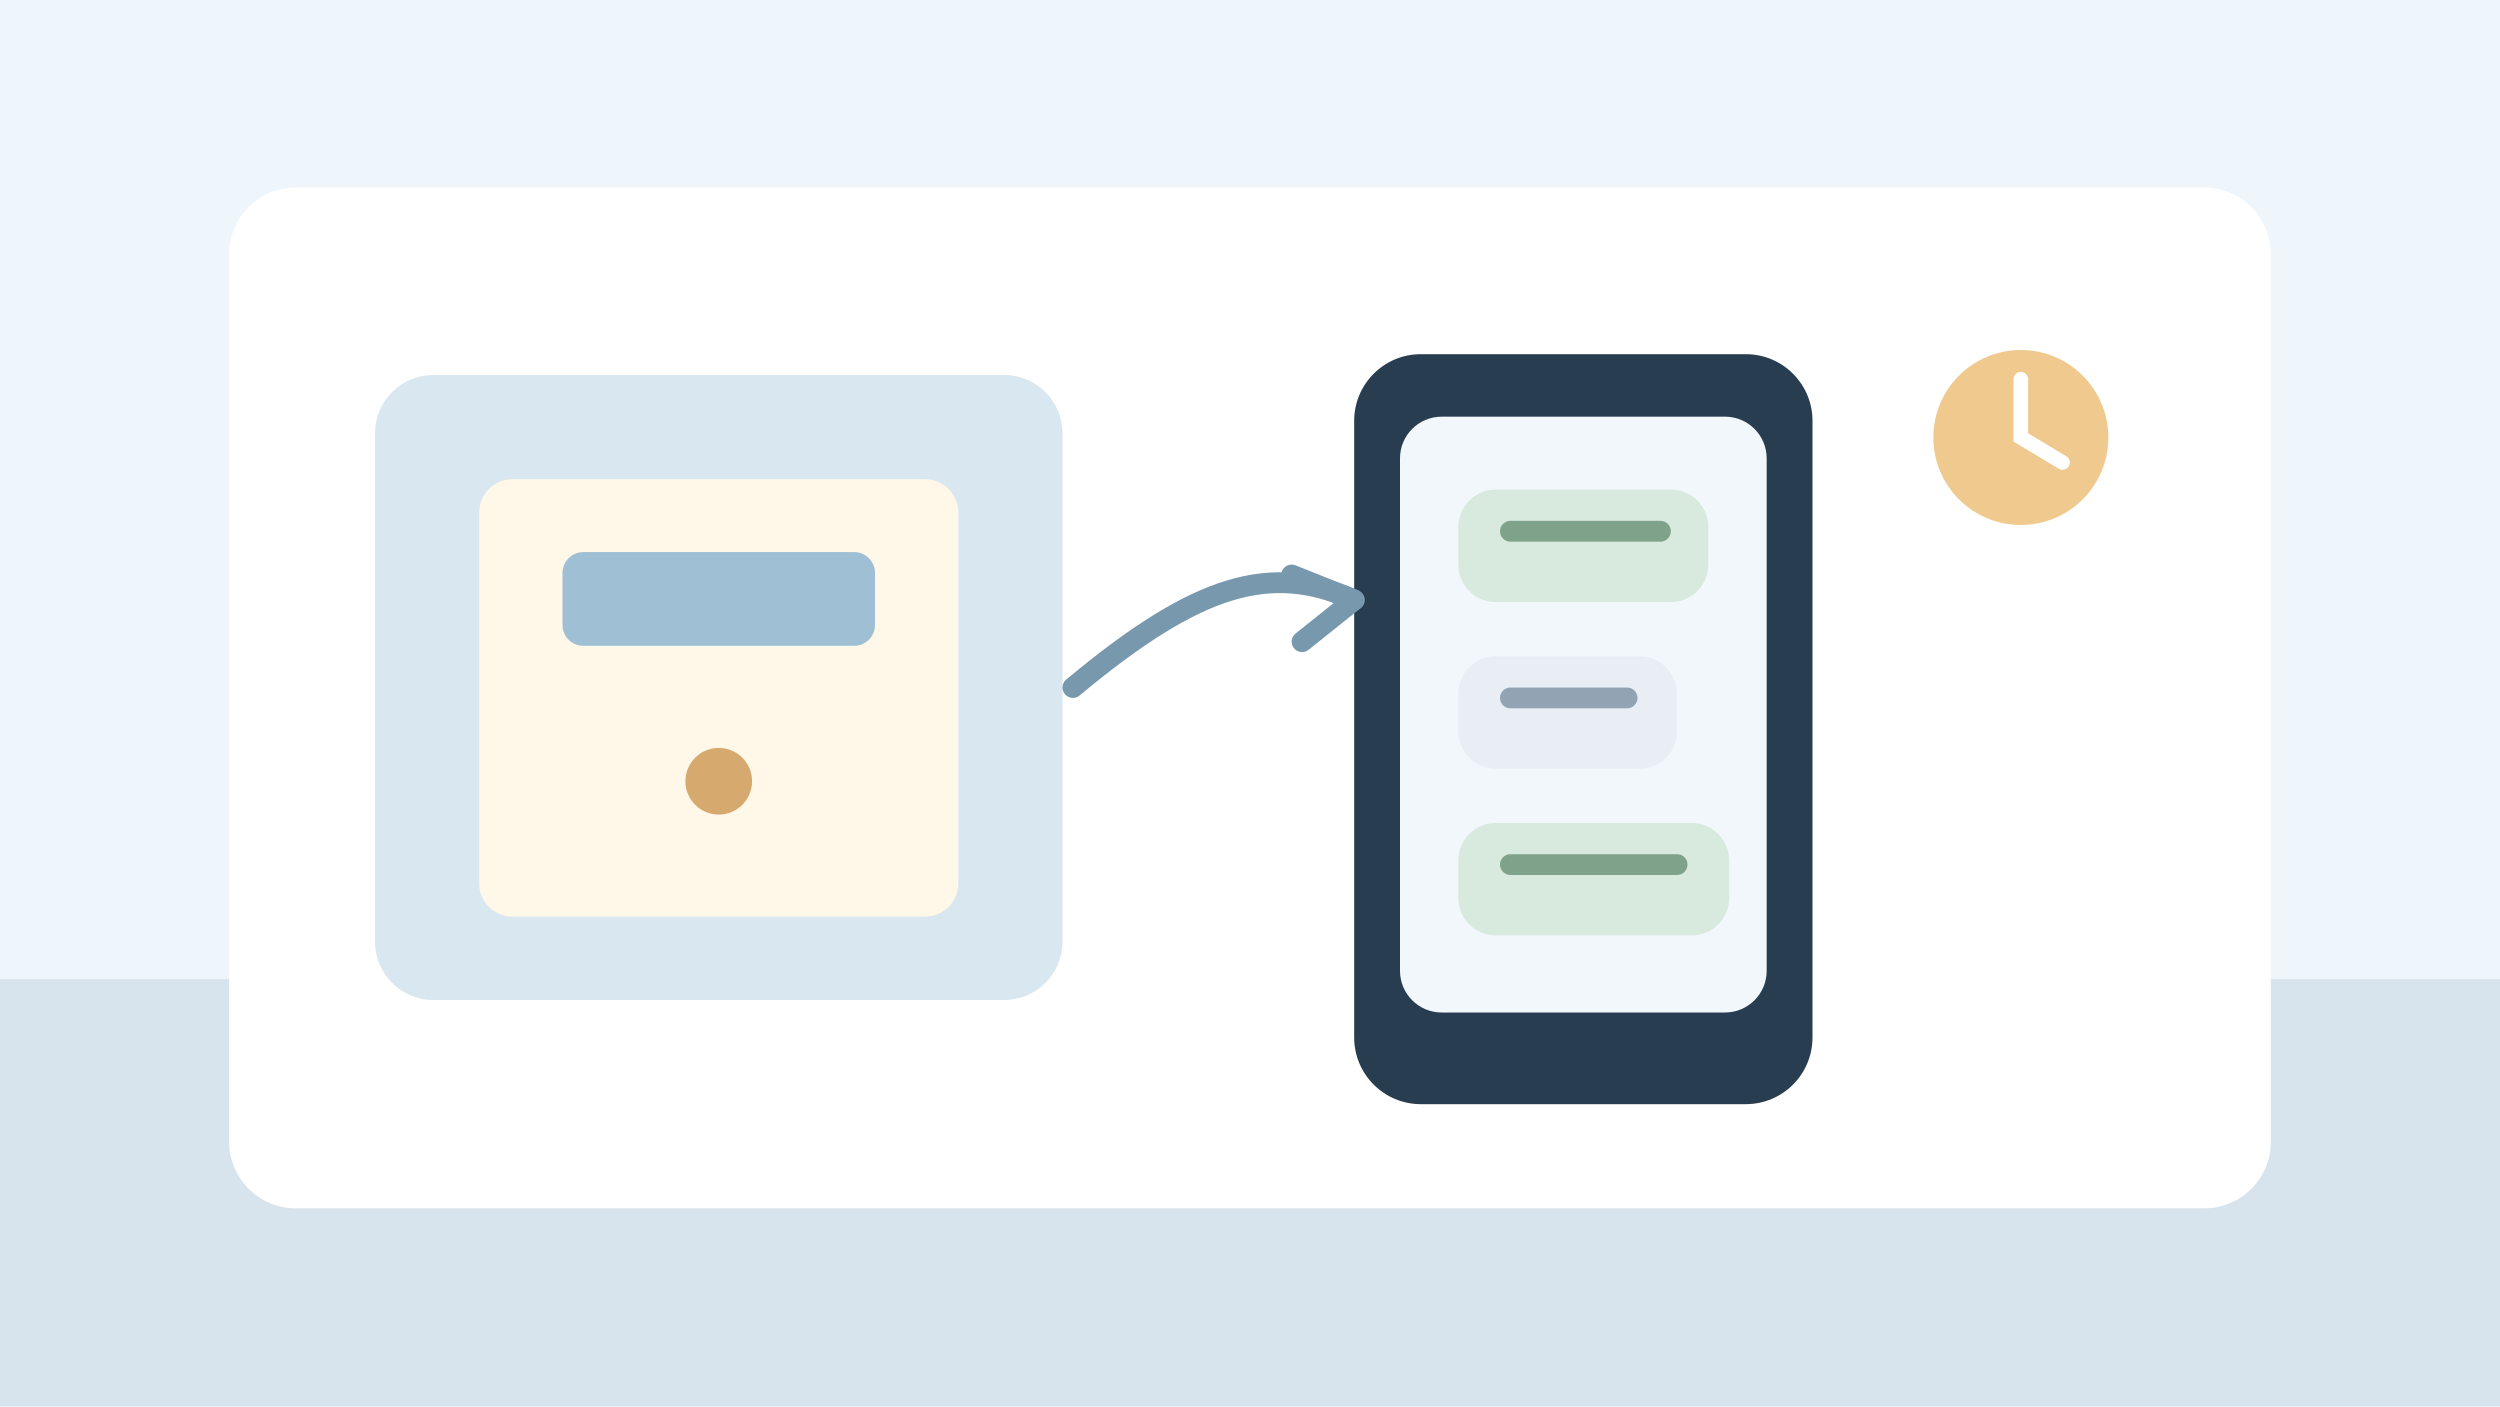
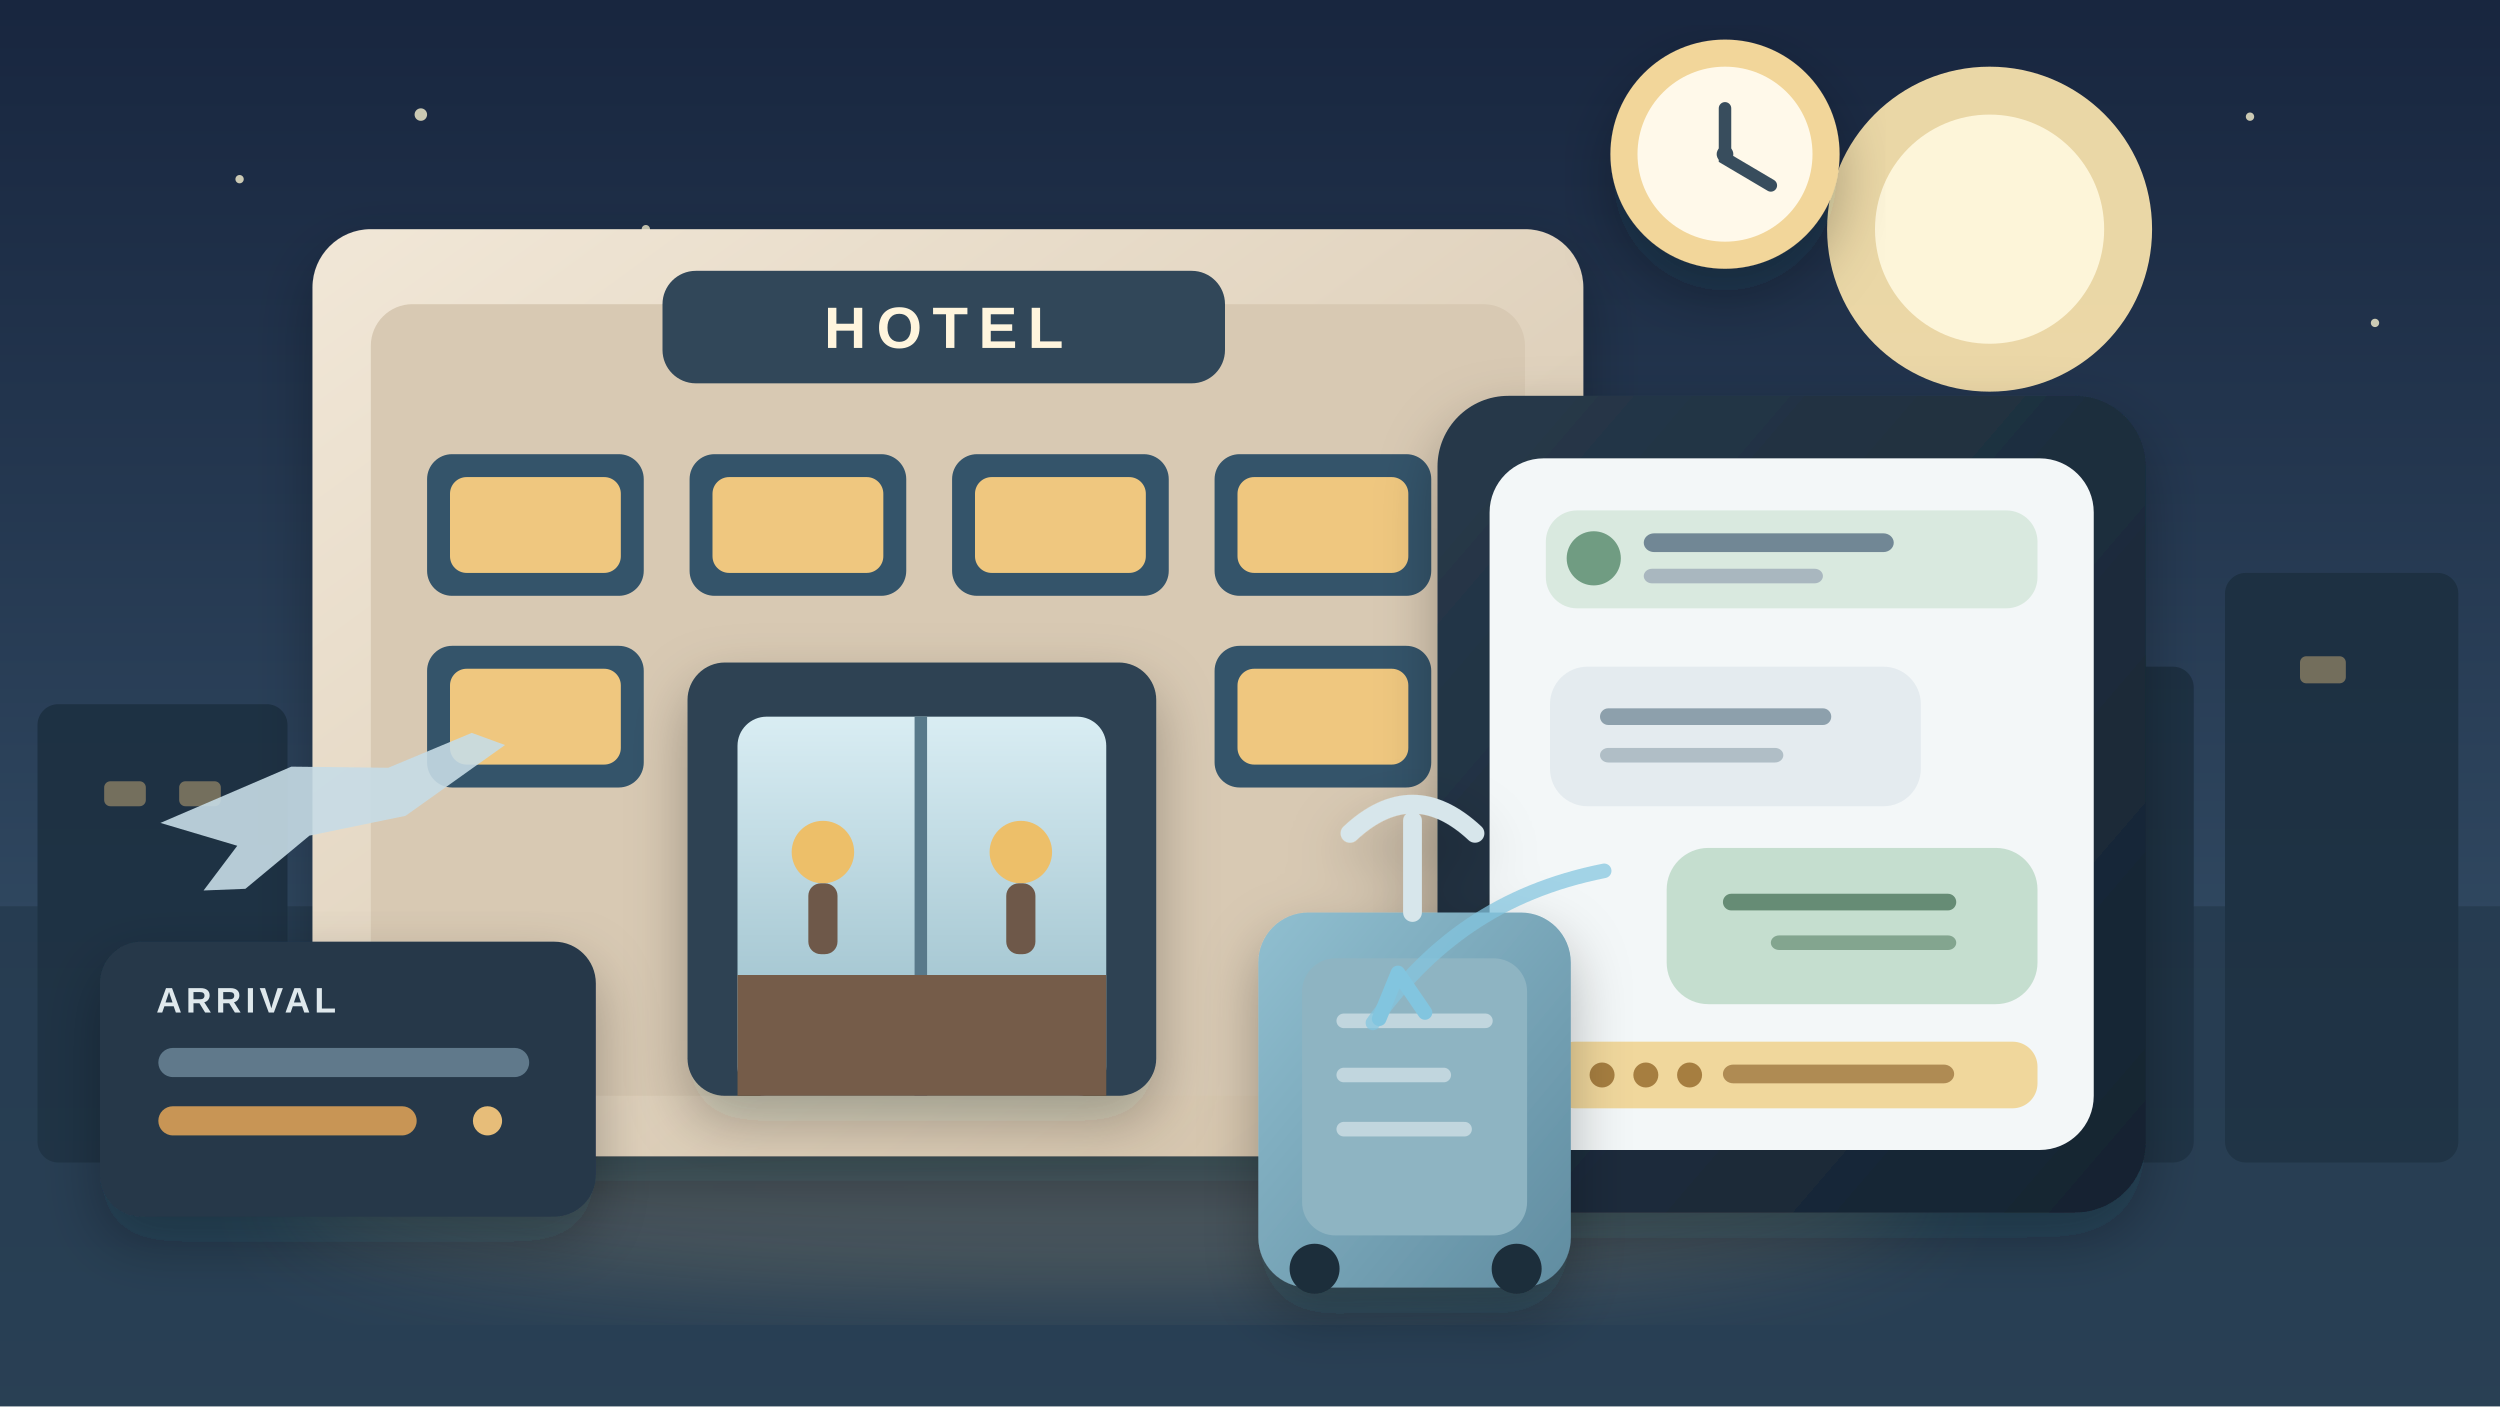
- <svg xmlns="http://www.w3.org/2000/svg" width="1200" height="675" viewBox="0 0 1200 675">
-   <rect width="1200" height="675" fill="#eef5fb" />
-   <rect y="470" width="1200" height="205" fill="#d8e4ed" />
-   <rect x="110" y="90" width="980" height="490" rx="32" fill="#fff" />
-   <rect x="180" y="180" width="330" height="300" rx="28" fill="#d9e7f0" />
-   <rect x="230" y="230" width="230" height="210" rx="16" fill="#fff7e7" />
-   <rect x="270" y="265" width="150" height="45" rx="10" fill="#9fc0d4" />
-   <circle cx="345" cy="375" r="16" fill="#d6a96f" />
-   <rect x="650" y="170" width="220" height="360" rx="32" fill="#293d50" />
-   <rect x="672" y="200" width="176" height="286" rx="20" fill="#f2f7fb" />
-   <rect x="700" y="235" width="120" height="54" rx="18" fill="#d8e9dd" />
-   <rect x="720" y="250" width="82" height="10" rx="5" fill="#7fa28a" />
-   <rect x="700" y="315" width="105" height="54" rx="18" fill="#e8eef4" />
-   <rect x="720" y="330" width="66" height="10" rx="5" fill="#92a3b3" />
-   <rect x="700" y="395" width="130" height="54" rx="18" fill="#d8e9dd" />
-   <rect x="720" y="410" width="90" height="10" rx="5" fill="#7fa28a" />
-   <path d="M515 330c60-50 95-60 135-42" fill="none" stroke="#7898ae" stroke-width="10" stroke-linecap="round" />
-   <path d="M620 276l30 12-25 20" fill="none" stroke="#7898ae" stroke-width="10" stroke-linecap="round" stroke-linejoin="round" />
-   <circle cx="970" cy="210" r="42" fill="#f0c98f" />
-   <path d="M970 182v28l20 12" fill="none" stroke="#fff" stroke-width="7" stroke-linecap="round" />
+ <svg xmlns="http://www.w3.org/2000/svg" width="1200" height="675" viewBox="0 0 1200 675" role="img" aria-labelledby="title desc">
+   <defs>
+     <linearGradient id="sky" x1="0" y1="0" x2="0" y2="1">
+       <stop offset="0" stop-color="#18263f" />
+       <stop offset="1" stop-color="#3b5870" />
+     </linearGradient>
+     <linearGradient id="wall" x1="0" y1="0" x2="1" y2="1">
+       <stop offset="0" stop-color="#f1e7d7" />
+       <stop offset="1" stop-color="#d2c1a8" />
+     </linearGradient>
+     <linearGradient id="glass" x1="0" y1="0" x2="0" y2="1">
+       <stop offset="0" stop-color="#d9edf3" />
+       <stop offset="1" stop-color="#91b8c5" />
+     </linearGradient>
+     <linearGradient id="phone" x1="0" y1="0" x2="1" y2="1">
+       <stop offset="0" stop-color="#27394a" />
+       <stop offset="1" stop-color="#152331" />
+     </linearGradient>
+     <linearGradient id="case" x1="0" y1="0" x2="1" y2="1">
+       <stop offset="0" stop-color="#90bfd0" />
+       <stop offset="1" stop-color="#608ca0" />
+     </linearGradient>
+     <filter id="shadow" x="-20%" y="-20%" width="140%" height="160%">
+       <feDropShadow dx="0" dy="12" stdDeviation="14" flood-color="#07131f" flood-opacity=".28" />
+     </filter>
+     <filter id="soft">
+       <feGaussianBlur stdDeviation="22" />
+     </filter>
+   </defs>
+   <rect width="1200" height="675" fill="url(#sky)" />
+   <circle cx="955" cy="110" r="78" fill="#f5dfab" opacity=".95" />
+   <circle cx="955" cy="110" r="55" fill="#fff8df" opacity=".9" />
+   <g fill="#f8f1cf" opacity=".8">
+     <circle cx="115" cy="86" r="2" />
+     <circle cx="202" cy="55" r="3" />
+     <circle cx="310" cy="110" r="2" />
+     <circle cx="1080" cy="56" r="2" />
+     <circle cx="1140" cy="155" r="2" />
+   </g>
+   <g opacity=".8">
+     <rect x="0" y="435" width="1200" height="240" fill="#243a4d" />
+     <g fill="#1a2d3d">
+       <rect x="18" y="338" width="120" height="220" rx="10" />
+       <rect x="155" y="300" width="135" height="258" rx="10" />
+       <rect x="938" y="320" width="115" height="238" rx="10" />
+       <rect x="1068" y="275" width="112" height="283" rx="10" />
+     </g>
+     <g fill="#f2c77f" opacity=".5">
+       <rect x="50" y="375" width="20" height="12" rx="3" />
+       <rect x="86" y="375" width="20" height="12" rx="3" />
+       <rect x="190" y="342" width="22" height="13" rx="3" />
+       <rect x="230" y="342" width="22" height="13" rx="3" />
+       <rect x="974" y="360" width="20" height="12" rx="3" />
+       <rect x="1104" y="315" width="22" height="13" rx="3" />
+     </g>
+   </g>
+   <ellipse cx="530" cy="570" rx="390" ry="55" fill="#f2c987" opacity=".16" filter="url(#soft)" />
+   <g filter="url(#shadow)">
+     <rect x="150" y="110" width="610" height="445" rx="28" fill="url(#wall)" />
+     <rect x="178" y="146" width="554" height="380" rx="20" fill="#d8c9b3" />
+   </g>
+   <rect x="318" y="130" width="270" height="54" rx="16" fill="#314759" />
+   <text x="453" y="167" text-anchor="middle" font-family="Arial, sans-serif" font-size="28" font-weight="700" fill="#fff5dd" letter-spacing="5">HOTEL</text>
+   <g>
+     <g fill="#34546a">
+       <rect x="205" y="218" width="104" height="68" rx="12" />
+       <rect x="331" y="218" width="104" height="68" rx="12" />
+       <rect x="457" y="218" width="104" height="68" rx="12" />
+       <rect x="583" y="218" width="104" height="68" rx="12" />
+       <rect x="205" y="310" width="104" height="68" rx="12" />
+       <rect x="583" y="310" width="104" height="68" rx="12" />
+     </g>
+     <g fill="#efc77f">
+       <rect x="216" y="229" width="82" height="46" rx="8" />
+       <rect x="342" y="229" width="82" height="46" rx="8" />
+       <rect x="468" y="229" width="82" height="46" rx="8" />
+       <rect x="594" y="229" width="82" height="46" rx="8" />
+       <rect x="216" y="321" width="82" height="46" rx="8" />
+       <rect x="594" y="321" width="82" height="46" rx="8" />
+     </g>
+   </g>
+   <g filter="url(#shadow)">
+     <rect x="330" y="318" width="225" height="208" rx="18" fill="#2d4353" />
+     <rect x="354" y="344" width="177" height="182" rx="14" fill="url(#glass)" />
+     <path d="M442 344v182" stroke="#58798a" stroke-width="6" />
+     <rect x="354" y="468" width="177" height="58" fill="#745b49" />
+     <circle cx="395" cy="409" r="15" fill="#edbf69" />
+     <circle cx="490" cy="409" r="15" fill="#edbf69" />
+     <rect x="388" y="424" width="14" height="34" rx="6" fill="#6e5848" />
+     <rect x="483" y="424" width="14" height="34" rx="6" fill="#6e5848" />
+   </g>
+   <g filter="url(#shadow)">
+     <rect x="690" y="190" width="340" height="392" rx="34" fill="url(#phone)" />
+     <rect x="715" y="220" width="290" height="332" rx="26" fill="#f3f7f8" />
+     <rect x="742" y="245" width="236" height="47" rx="15" fill="#d9e9df" />
+     <circle cx="765" cy="268" r="13" fill="#709c82" />
+     <rect x="789" y="256" width="120" height="9" rx="5" fill="#718795" />
+     <rect x="789" y="273" width="86" height="7" rx="4" fill="#a9b7bf" />
+     <rect x="744" y="320" width="178" height="67" rx="18" fill="#e4ebef" />
+     <rect x="768" y="340" width="111" height="8" rx="4" fill="#8da0ac" />
+     <rect x="768" y="359" width="88" height="7" rx="4" fill="#b0bec6" />
+     <rect x="800" y="407" width="178" height="75" rx="20" fill="#c5decf" />
+     <rect x="827" y="429" width="112" height="8" rx="4" fill="#668c74" />
+     <rect x="850" y="449" width="89" height="7" rx="4" fill="#83a58f" />
+     <rect x="744" y="500" width="234" height="32" rx="12" fill="#f0d79c" />
+     <circle cx="769" cy="516" r="6" fill="#a67e41" />
+     <circle cx="790" cy="516" r="6" fill="#a67e41" />
+     <circle cx="811" cy="516" r="6" fill="#a67e41" />
+     <rect x="827" y="511" width="111" height="9" rx="5" fill="#af8b53" />
+   </g>
+   <g filter="url(#shadow)">
+     <rect x="604" y="438" width="150" height="180" rx="24" fill="url(#case)" />
+     <rect x="625" y="460" width="108" height="133" rx="16" fill="#8eb4c2" />
+     <path d="M678 438v-44M648 400q30-28 60 0" fill="none" stroke="#d7e6eb" stroke-width="9" stroke-linecap="round" />
+     <circle cx="631" cy="609" r="12" fill="#1e2e3a" />
+     <circle cx="728" cy="609" r="12" fill="#1e2e3a" />
+     <path d="M645 490h68M645 516h48M645 542h58" stroke="#dbe8ec" stroke-width="7" stroke-linecap="round" opacity=".65" />
+   </g>
+   <g filter="url(#shadow)">
+     <rect x="48" y="452" width="238" height="132" rx="20" fill="#25394a" />
+     <text x="75" y="486" font-family="Arial, sans-serif" font-size="17" font-weight="700" fill="#dfe8ec" letter-spacing="2">ARRIVAL</text>
+     <rect x="76" y="503" width="178" height="14" rx="7" fill="#60798b" />
+     <rect x="76" y="531" width="124" height="14" rx="7" fill="#c89554" />
+     <circle cx="234" cy="538" r="7" fill="#e7bd79" />
+   </g>
+   <g transform="translate(828 74)" filter="url(#shadow)">
+     <circle cx="0" cy="0" r="55" fill="#f2d69a" />
+     <circle cx="0" cy="0" r="42" fill="#fff9ea" />
+     <path d="M0-22V2L22 15" fill="none" stroke="#394e5d" stroke-width="6" stroke-linecap="round" />
+     <circle cx="0" cy="0" r="4" fill="#394e5d" />
+   </g>
+   <path d="M770 418c-50 10-84 35-111 73" fill="none" stroke="#82c5df" stroke-width="7" stroke-linecap="round" opacity=".72" />
+   <path d="M662 489l9-22 13 19" fill="none" stroke="#82c5df" stroke-width="7" stroke-linecap="round" stroke-linejoin="round" />
+   <g transform="translate(77 395) rotate(-8)" fill="#c6dce6" opacity=".9">
+     <path d="M0 0l66-18 46 7 42-11 15 8-52 27-47 3-34 21-20-2 19-19z" />
+   </g>
</svg>
